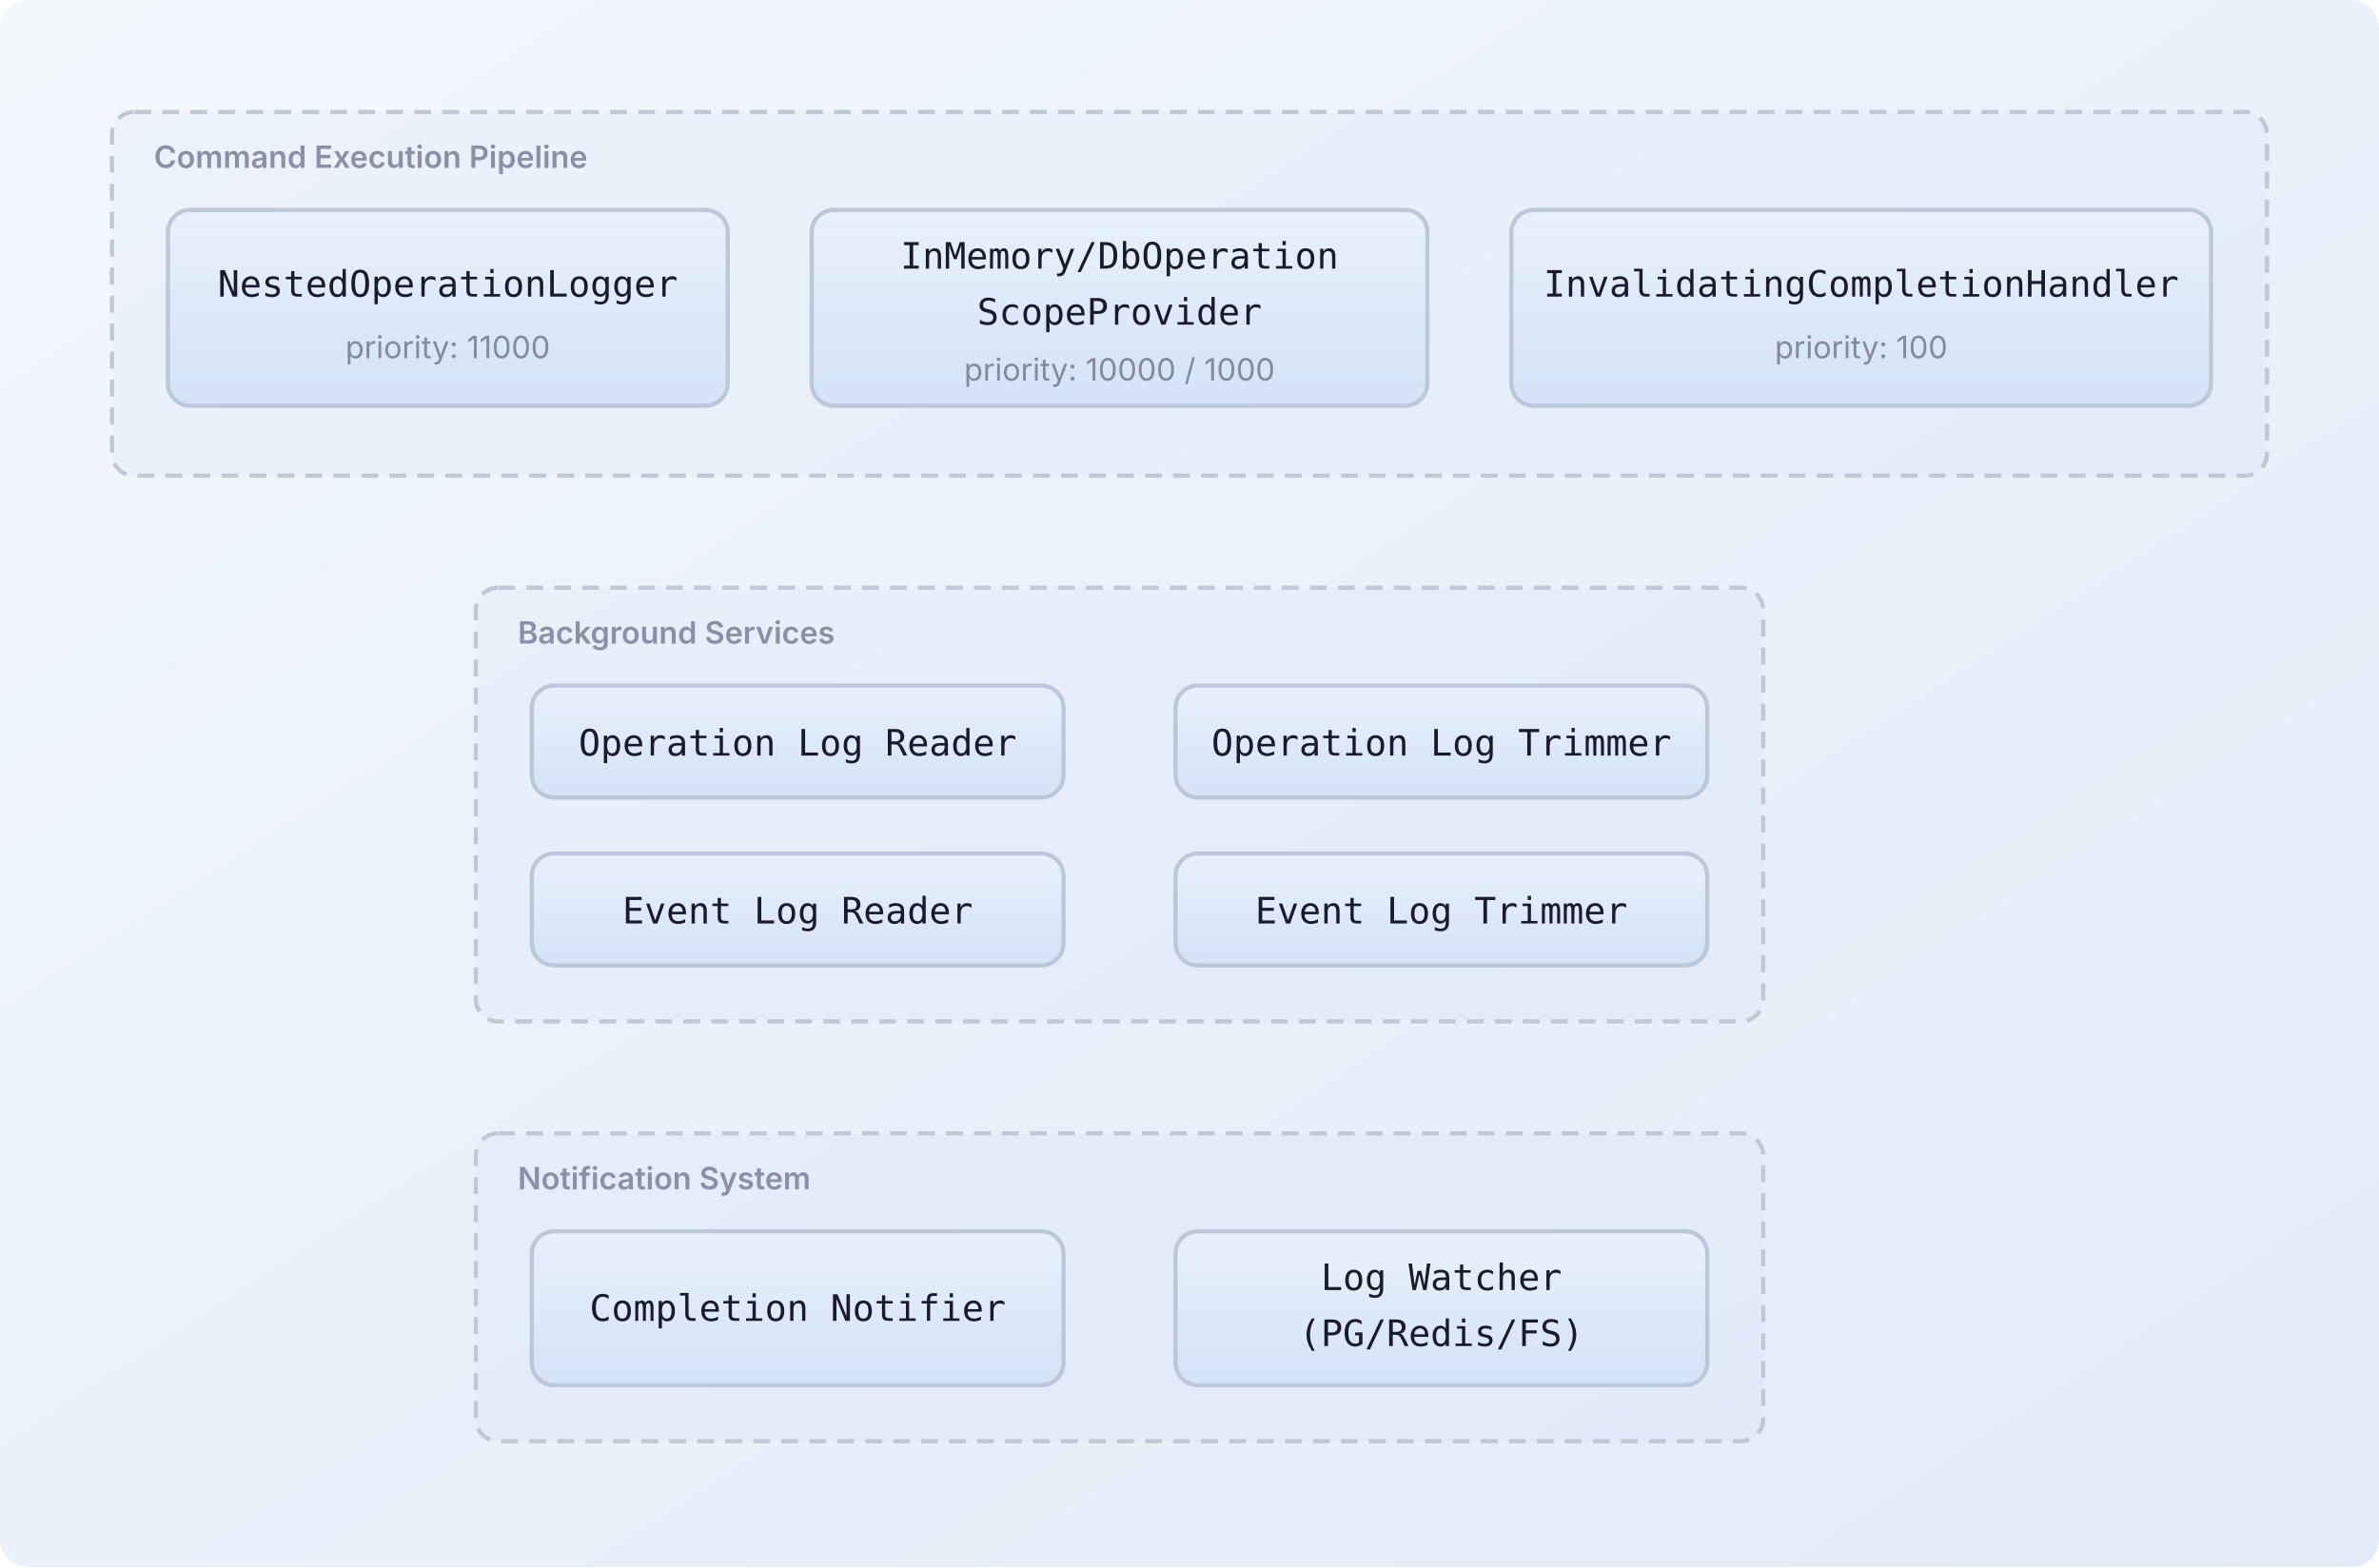
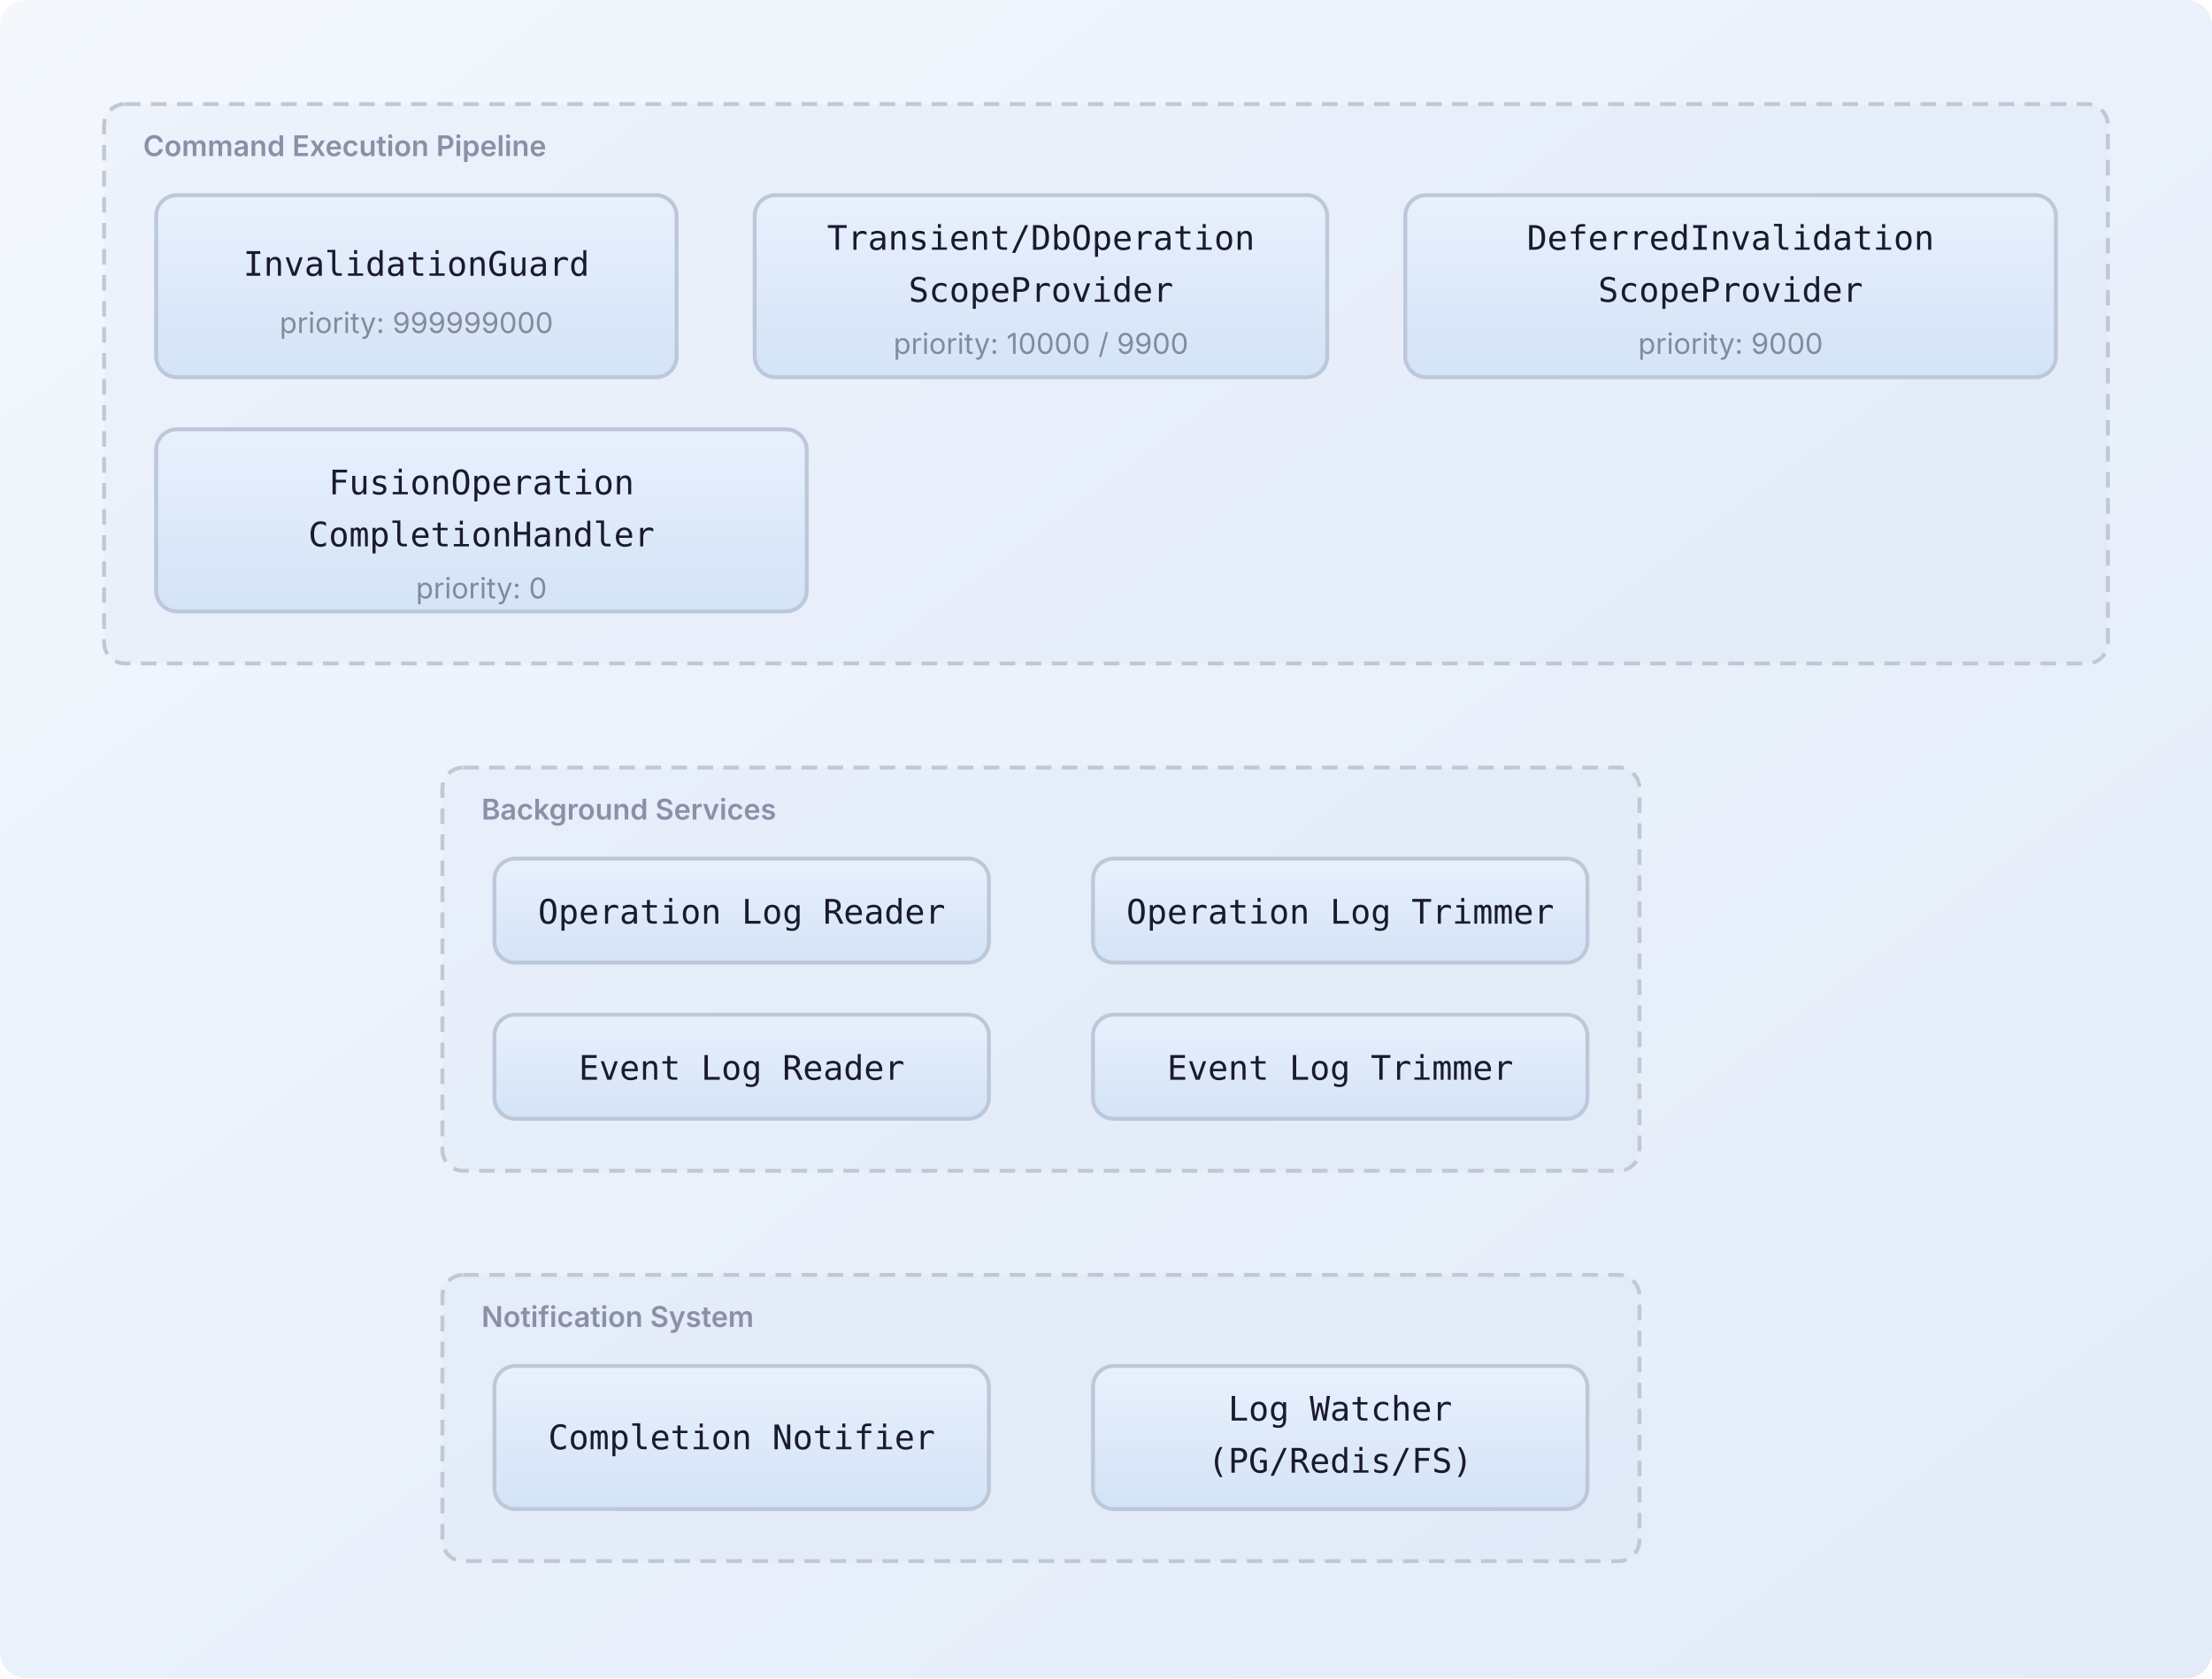
- <svg xmlns="http://www.w3.org/2000/svg" viewBox="0 0 850 560" width="100%">
+ <svg xmlns="http://www.w3.org/2000/svg" viewBox="0 0 850 645" width="100%">
  <defs>
    <linearGradient id="bg-grad" x1="0%" y1="0%" x2="100%" y2="100%">
      <stop offset="0%" stop-color="#f4f8fd" />
      <stop offset="50%" stop-color="#eaf1fb" />
      <stop offset="100%" stop-color="#e2ebf7" />
    </linearGradient>
    <linearGradient id="state-grad" x1="0%" y1="0%" x2="0%" y2="100%">
      <stop offset="0%" stop-color="#e8f0fc" />
      <stop offset="100%" stop-color="#d4e3f7" />
    </linearGradient>
    <linearGradient id="action-grad" x1="0%" y1="0%" x2="0%" y2="100%">
      <stop offset="0%" stop-color="#fef9f0" />
      <stop offset="100%" stop-color="#faecd8" />
    </linearGradient>
    <linearGradient id="decision-grad" x1="0%" y1="0%" x2="0%" y2="100%">
      <stop offset="0%" stop-color="#f0e8fc" />
      <stop offset="100%" stop-color="#ddd0f0" />
    </linearGradient>
    <marker id="arrow" viewBox="0 0 10 10" refX="9" refY="5" markerWidth="6" markerHeight="6" orient="auto-start-reverse">
      <path d="M 0 1 L 10 5 L 0 9 z" fill="#8b90a8" />
    </marker>
  </defs>
  <style>
    .code-text {
      font-family: "SF Mono", "Fira Code", Consolas, monospace;
      font-size: 13px;
      fill: #1a1a2e;
    }
    .label-text {
      font-family: Inter, -apple-system, sans-serif;
      font-size: 11px;
      fill: #6b7084;
      font-style: italic;
    }
    .header-text {
      font-family: Inter, sans-serif;
      font-size: 11px;
      fill: #8b90a8;
      font-weight: 600;
      text-transform: uppercase;
    }
    .subgraph-box {
      fill: rgba(200,215,240,0.15);
      stroke: #c0c8d4;
      stroke-width: 1.5;
      stroke-dasharray: 6 4;
    }
    .state-node {
      fill: url(#state-grad);
      stroke: #bcc8da;
      stroke-width: 1.5;
    }
    .edge-path {
      fill: none;
      stroke: #8b90a8;
      stroke-width: 1.5;
      stroke-linecap: round;
    }
  </style>
  <rect width="100%" height="100%" fill="url(#bg-grad)" rx="10" ry="10" />
-   <rect class="subgraph-box" x="40" y="40" width="770" height="130" rx="8" ry="8" />
+   <rect class="subgraph-box" x="40" y="40" width="770" height="215" rx="8" ry="8" />
  <text class="header-text" x="55" y="60">Command Execution Pipeline</text>
  <rect class="state-node" x="60" y="75" width="200" height="70" rx="8" ry="8" />
-   <text class="code-text" x="160" y="106" text-anchor="middle">NestedOperationLogger</text>
-   <text x="160" y="128" text-anchor="middle" font-family="Inter,-apple-system,sans-serif" font-size="11px" fill="#1a1a2e" opacity="0.45">priority: 11000</text>
+   <text class="code-text" x="160" y="106" text-anchor="middle">InvalidationGuard</text>
+   <text x="160" y="128" text-anchor="middle" font-family="Inter,-apple-system,sans-serif" font-size="11px" fill="#1a1a2e" opacity="0.45">priority: 999999000</text>
  <rect class="state-node" x="290" y="75" width="220" height="70" rx="8" ry="8" />
-   <text class="code-text" x="400" y="96" text-anchor="middle">InMemory/DbOperation</text>
+   <text class="code-text" x="400" y="96" text-anchor="middle">Transient/DbOperation</text>
  <text class="code-text" x="400" y="116" text-anchor="middle">ScopeProvider</text>
-   <text x="400" y="136" text-anchor="middle" font-family="Inter,-apple-system,sans-serif" font-size="11px" fill="#1a1a2e" opacity="0.45">priority: 10000 / 1000</text>
+   <text x="400" y="136" text-anchor="middle" font-family="Inter,-apple-system,sans-serif" font-size="11px" fill="#1a1a2e" opacity="0.45">priority: 10000 / 9900</text>
  <rect class="state-node" x="540" y="75" width="250" height="70" rx="8" ry="8" />
-   <text class="code-text" x="665" y="106" text-anchor="middle">InvalidatingCompletionHandler</text>
-   <text x="665" y="128" text-anchor="middle" font-family="Inter,-apple-system,sans-serif" font-size="11px" fill="#1a1a2e" opacity="0.45">priority: 100</text>
-   <rect class="subgraph-box" x="170" y="210" width="460" height="155" rx="8" ry="8" />
-   <text class="header-text" x="185" y="230">Background Services</text>
-   <rect class="state-node" x="190" y="245" width="190" height="40" rx="8" ry="8" />
-   <text class="code-text" x="285" y="270" text-anchor="middle">Operation Log Reader</text>
-   <rect class="state-node" x="420" y="245" width="190" height="40" rx="8" ry="8" />
-   <text class="code-text" x="515" y="270" text-anchor="middle">Operation Log Trimmer</text>
-   <rect class="state-node" x="190" y="305" width="190" height="40" rx="8" ry="8" />
-   <text class="code-text" x="285" y="330" text-anchor="middle">Event Log Reader</text>
-   <rect class="state-node" x="420" y="305" width="190" height="40" rx="8" ry="8" />
-   <text class="code-text" x="515" y="330" text-anchor="middle">Event Log Trimmer</text>
-   <rect class="subgraph-box" x="170" y="405" width="460" height="110" rx="8" ry="8" />
-   <text class="header-text" x="185" y="425">Notification System</text>
-   <rect class="state-node" x="190" y="440" width="190" height="55" rx="8" ry="8" />
-   <text class="code-text" x="285" y="472" text-anchor="middle">Completion Notifier</text>
-   <rect class="state-node" x="420" y="440" width="190" height="55" rx="8" ry="8" />
-   <text class="code-text" x="515" y="461" text-anchor="middle">Log Watcher</text>
-   <text class="code-text" x="515" y="481" text-anchor="middle">(PG/Redis/FS)</text>
+   <text class="code-text" x="665" y="96" text-anchor="middle">DeferredInvalidation</text>
+   <text class="code-text" x="665" y="116" text-anchor="middle">ScopeProvider</text>
+   <text x="665" y="136" text-anchor="middle" font-family="Inter,-apple-system,sans-serif" font-size="11px" fill="#1a1a2e" opacity="0.45">priority: 9000</text>
+   <rect class="state-node" x="60" y="165" width="250" height="70" rx="8" ry="8" />
+   <text class="code-text" x="185" y="190" text-anchor="middle">FusionOperation</text>
+   <text class="code-text" x="185" y="210" text-anchor="middle">CompletionHandler</text>
+   <text x="185" y="230" text-anchor="middle" font-family="Inter,-apple-system,sans-serif" font-size="11px" fill="#1a1a2e" opacity="0.45">priority: 0</text>
+   <rect class="subgraph-box" x="170" y="295" width="460" height="155" rx="8" ry="8" />
+   <text class="header-text" x="185" y="315">Background Services</text>
+   <rect class="state-node" x="190" y="330" width="190" height="40" rx="8" ry="8" />
+   <text class="code-text" x="285" y="355" text-anchor="middle">Operation Log Reader</text>
+   <rect class="state-node" x="420" y="330" width="190" height="40" rx="8" ry="8" />
+   <text class="code-text" x="515" y="355" text-anchor="middle">Operation Log Trimmer</text>
+   <rect class="state-node" x="190" y="390" width="190" height="40" rx="8" ry="8" />
+   <text class="code-text" x="285" y="415" text-anchor="middle">Event Log Reader</text>
+   <rect class="state-node" x="420" y="390" width="190" height="40" rx="8" ry="8" />
+   <text class="code-text" x="515" y="415" text-anchor="middle">Event Log Trimmer</text>
+   <rect class="subgraph-box" x="170" y="490" width="460" height="110" rx="8" ry="8" />
+   <text class="header-text" x="185" y="510">Notification System</text>
+   <rect class="state-node" x="190" y="525" width="190" height="55" rx="8" ry="8" />
+   <text class="code-text" x="285" y="557" text-anchor="middle">Completion Notifier</text>
+   <rect class="state-node" x="420" y="525" width="190" height="55" rx="8" ry="8" />
+   <text class="code-text" x="515" y="546" text-anchor="middle">Log Watcher</text>
+   <text class="code-text" x="515" y="566" text-anchor="middle">(PG/Redis/FS)</text>
</svg>
